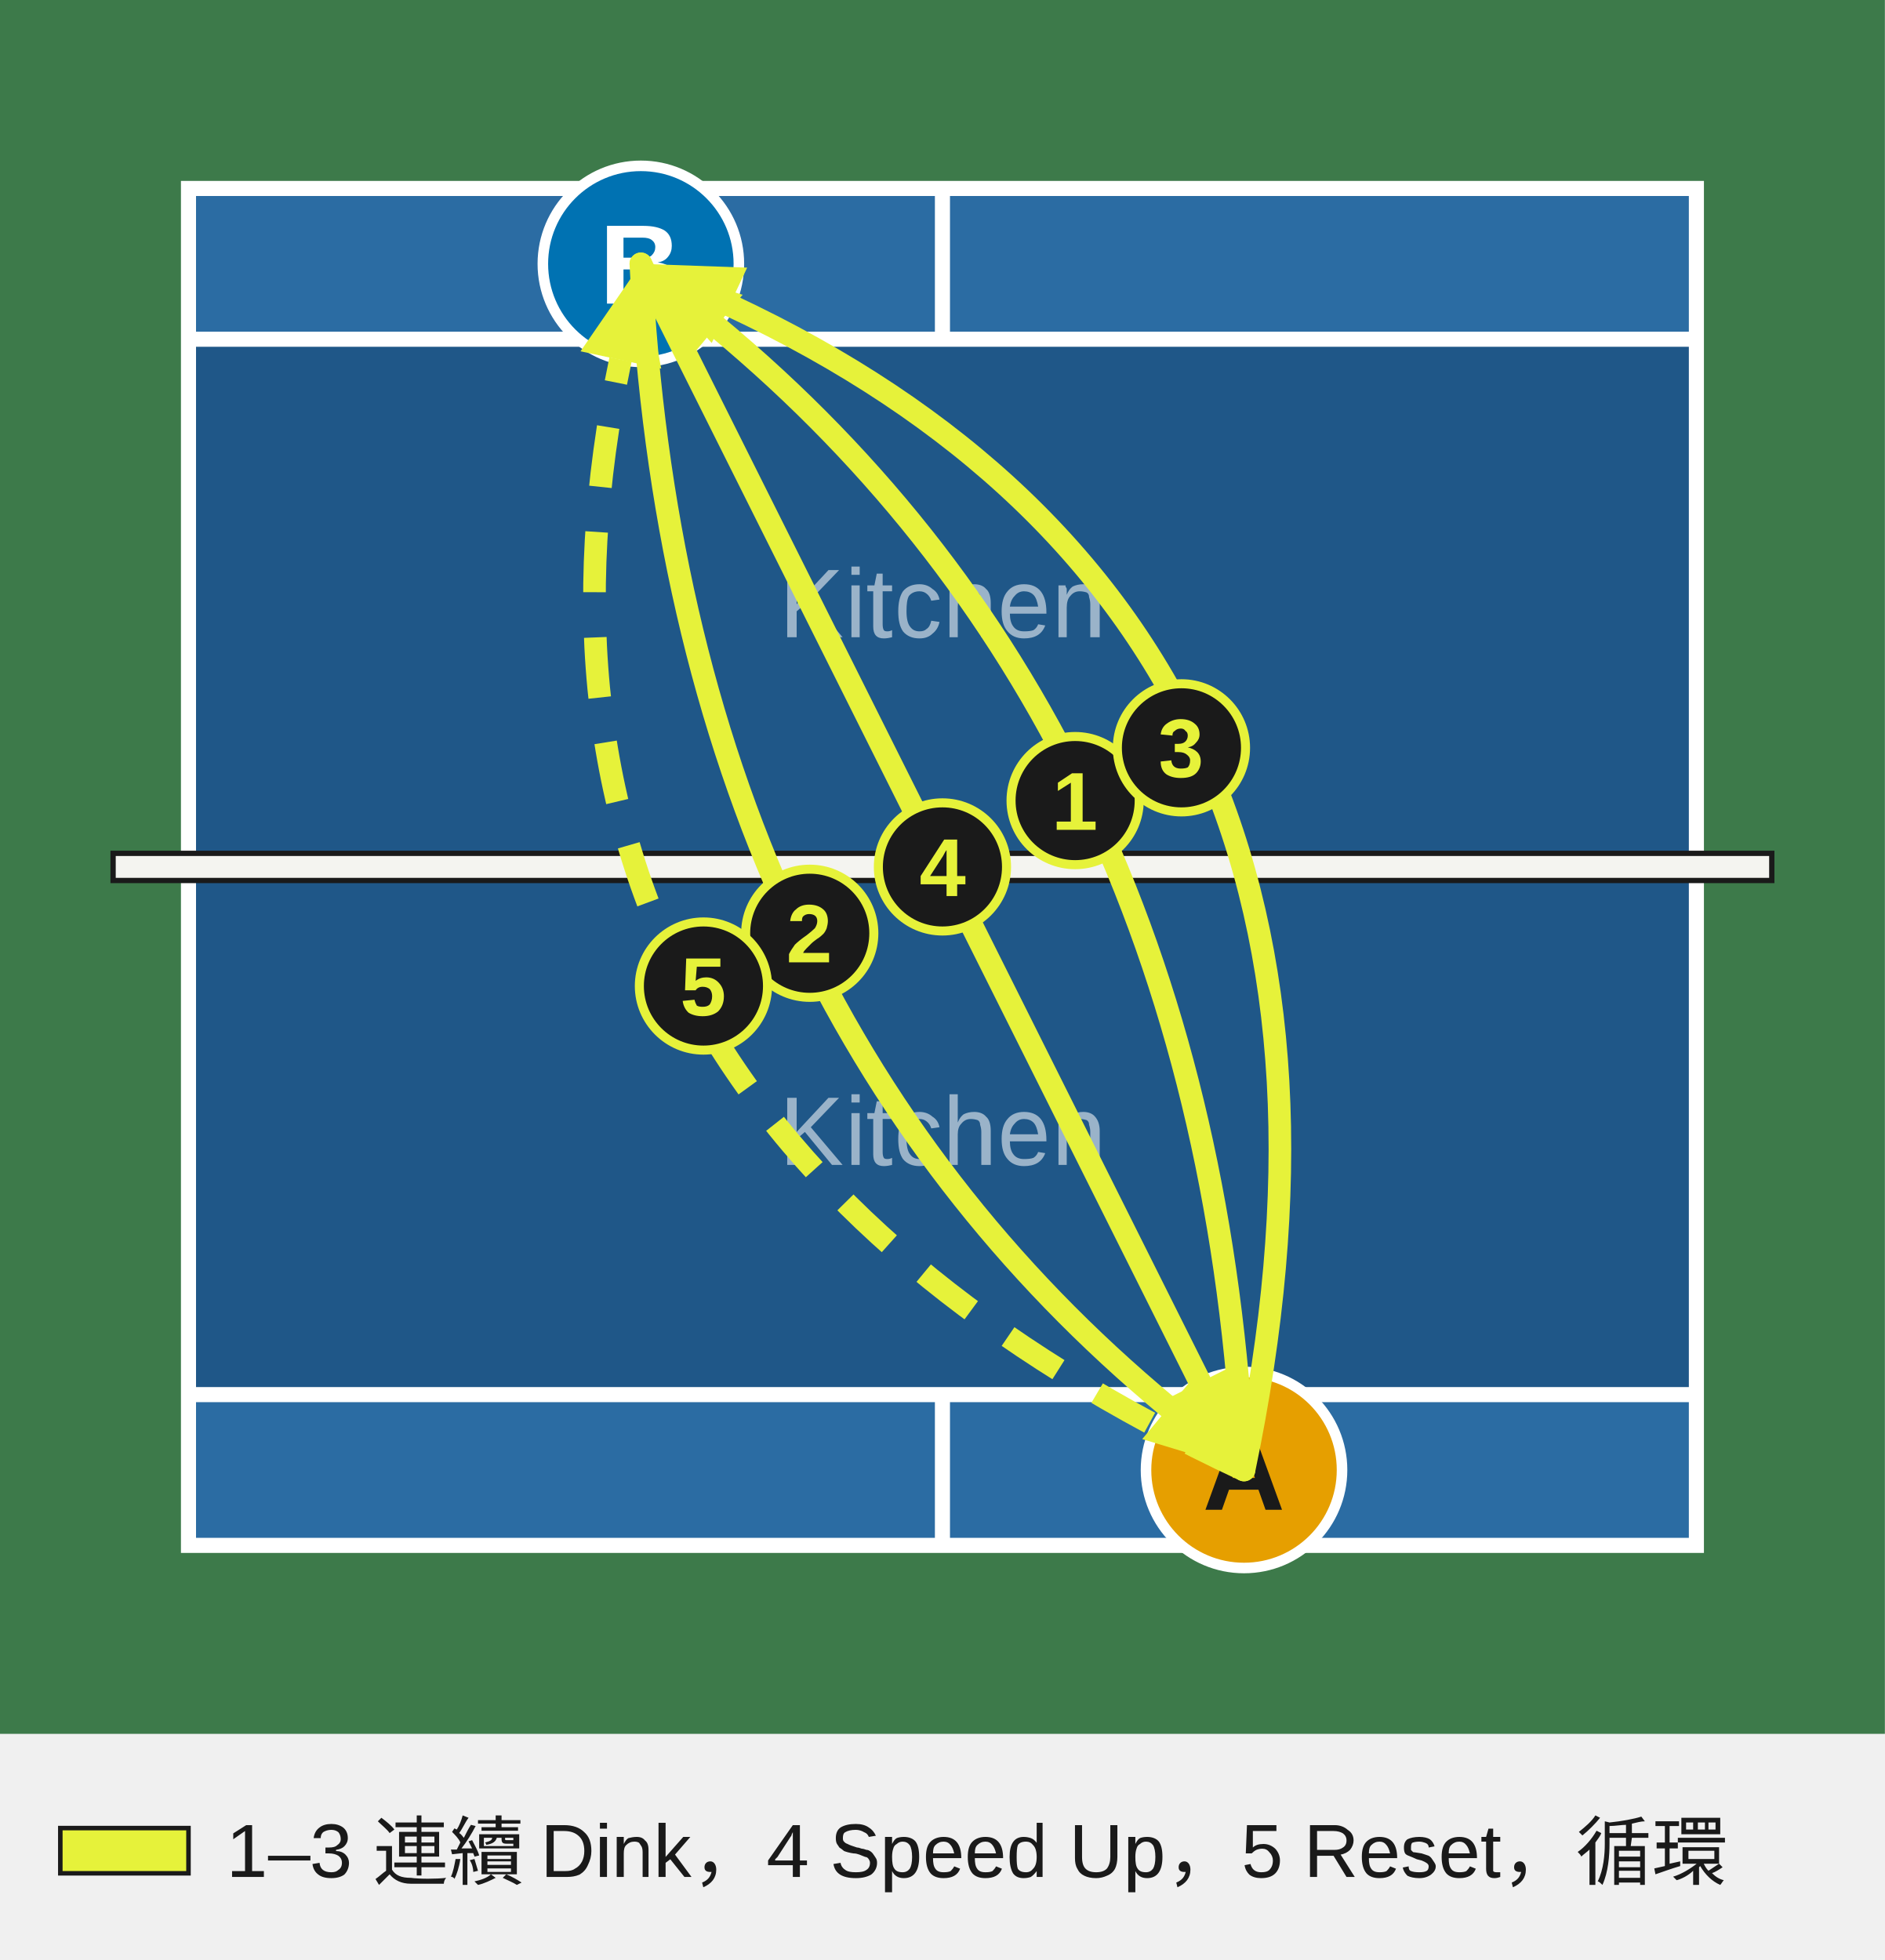
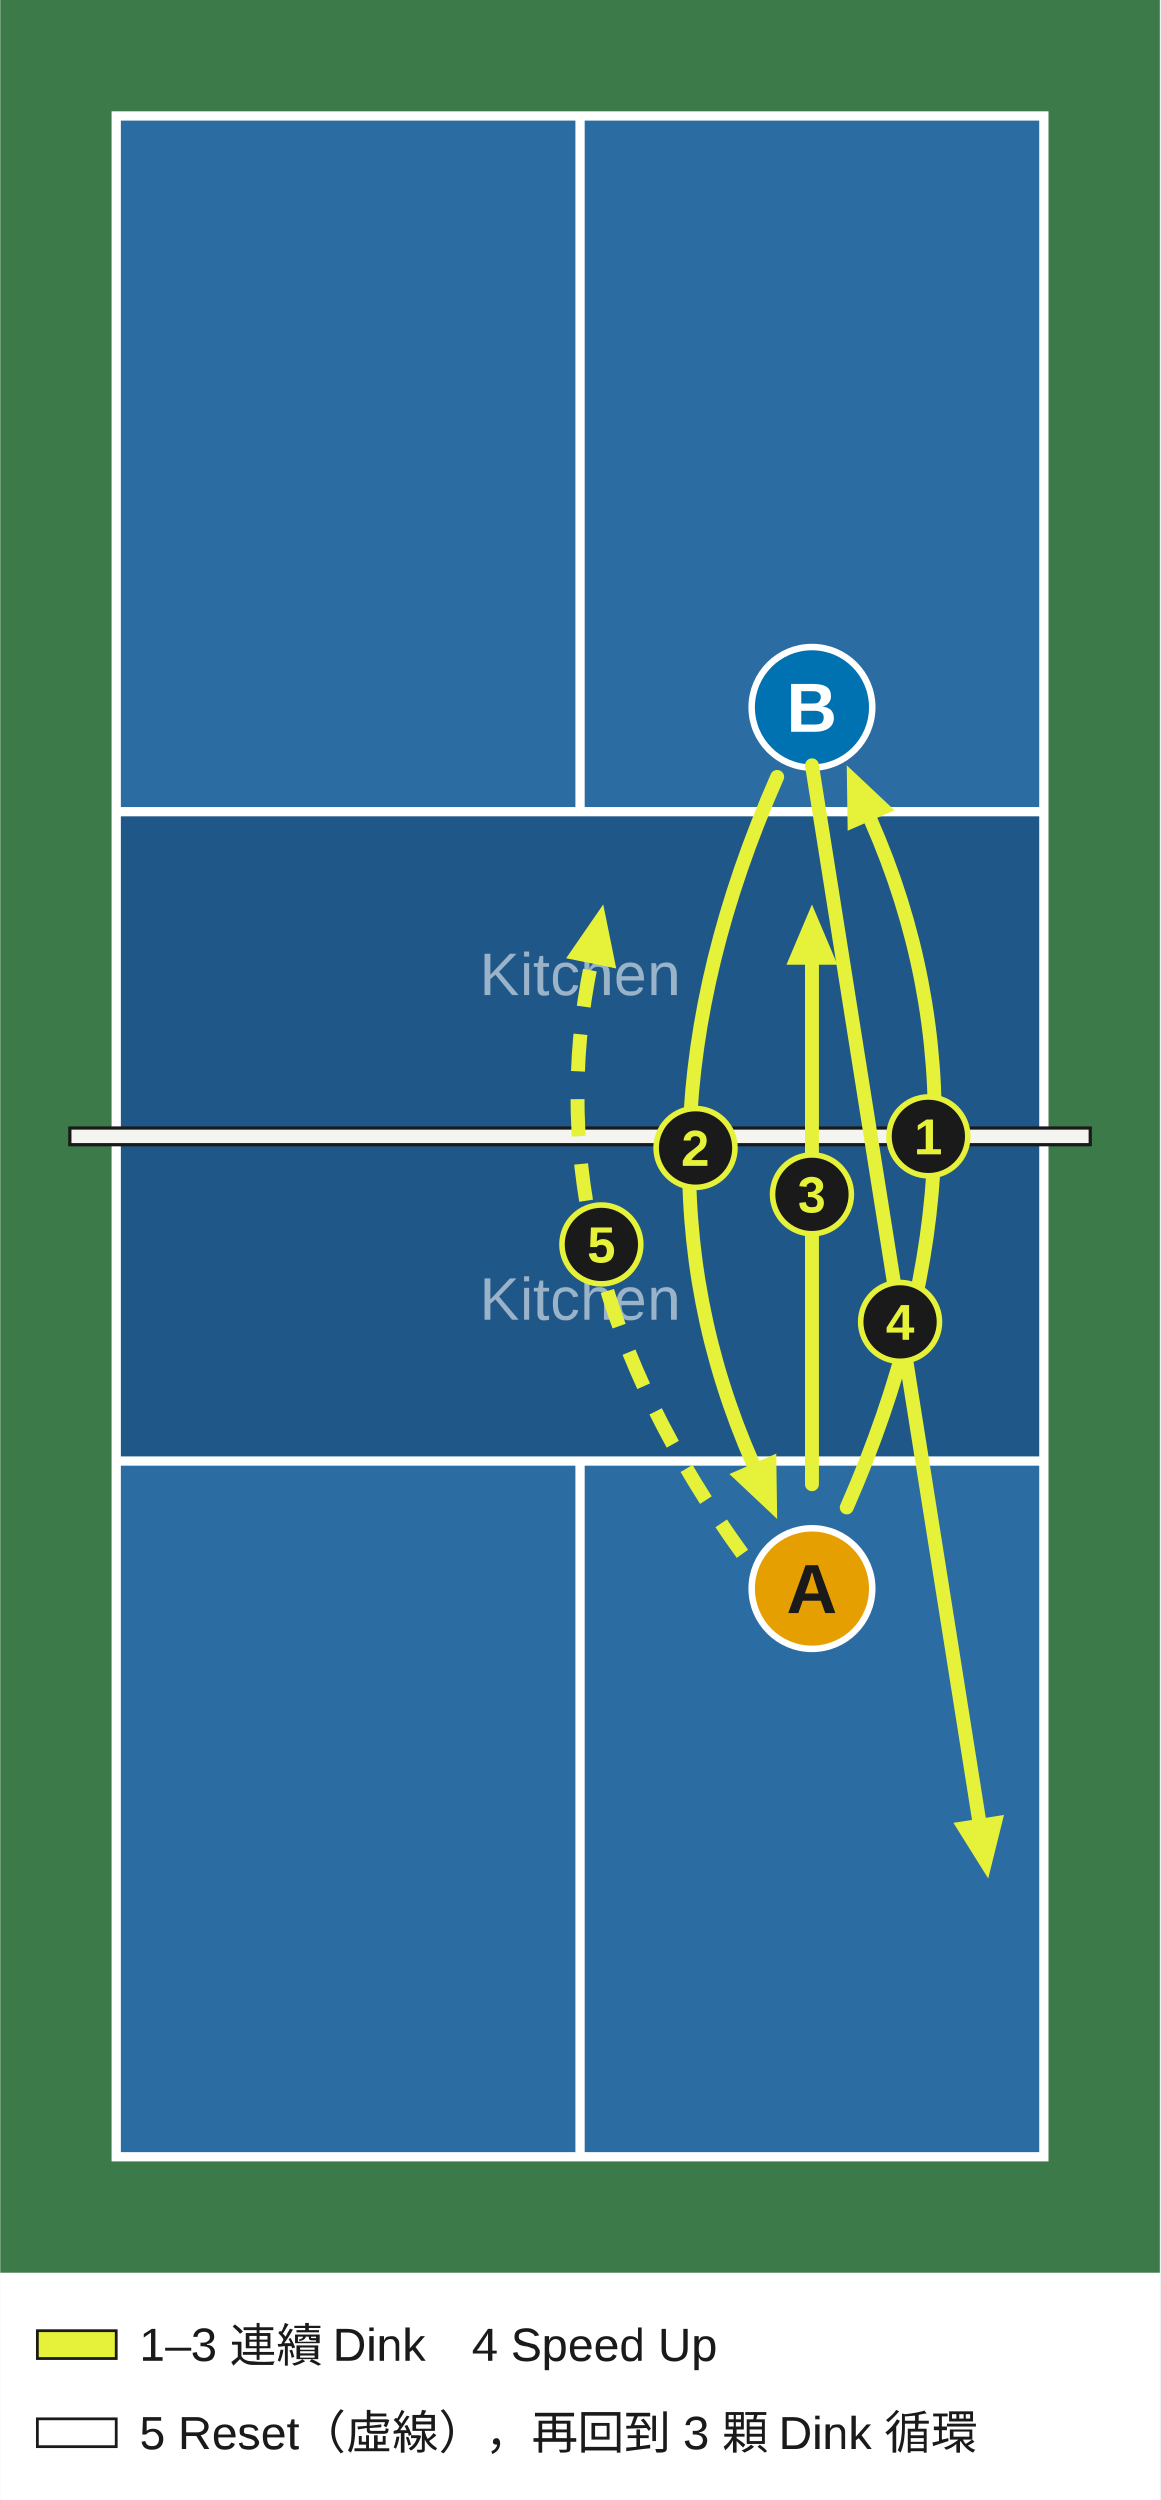
- <svg xmlns="http://www.w3.org/2000/svg" viewBox="-2.5 10.5 25 26" width="400" height="416" role="img" aria-label="丁克丁克 Bang" font-family="Arial, Helvetica, 'Helvetica Neue', sans-serif">
+ <svg xmlns="http://www.w3.org/2000/svg" viewBox="-2.5 -2.5 25 53.9" width="400" height="862" role="img" aria-label="丁克丁克 Bang Dink Dink Bang" font-family="Arial, Helvetica, 'Helvetica Neue', sans-serif">
+   <rect x="-2.5" y="-2.5" width="25" height="53.9" fill="#ffffff" />
  <g>
-     <rect x="-2.5" y="10.5" width="25" height="23" fill="#3d7a4a" />
-     <rect x="0" y="13" width="20" height="18" fill="#2b6ca3" />
+     <rect x="-2.5" y="-2.5" width="25" height="49" fill="#3d7a4a" />
+     <rect x="0" y="0" width="20" height="44" fill="#2b6ca3" />
    <rect x="0" y="15" width="20" height="7" fill="#1f5788" />
    <rect x="0" y="22" width="20" height="7" fill="#1f5788" />
-     <rect x="0" y="13" width="20" height="18" stroke="#ffffff" stroke-width="0.2" fill="none" />
-     <path d="M0 15H20M0 29H20 M10 13V15M10 29V31" stroke="#ffffff" stroke-width="0.2" fill="none" />
+     <rect x="0" y="0" width="20" height="44" stroke="#ffffff" stroke-width="0.2" fill="none" />
+     <path d="M0 15H20M0 29H20M10 0V15M10 29V44" stroke="#ffffff" stroke-width="0.2" fill="none" />
    <text x="10" y="18.5" dy="0.35em" font-size="1.3" fill="#ffffff" fill-opacity="0.55" text-anchor="middle" font-family="Arial, Helvetica, 'Helvetica Neue', sans-serif">Kitchen</text>
    <text x="10" y="25.5" dy="0.35em" font-size="1.3" fill="#ffffff" fill-opacity="0.55" text-anchor="middle" font-family="Arial, Helvetica, 'Helvetica Neue', sans-serif">Kitchen</text>
    <rect x="-1" y="21.82" width="22" height="0.36" fill="#f4f4f0" stroke="#1a1a1a" stroke-width="0.07" />
-     <circle cx="14" cy="30" r="1.3" fill="#e69f00" stroke="#ffffff" stroke-width="0.14" />
-     <text x="14" y="30" dy="0.35em" font-size="1.5" font-weight="700" fill="#1a1a1a" text-anchor="middle" font-family="Arial, Helvetica, 'Helvetica Neue', sans-serif">A</text>
-     <circle cx="6" cy="14" r="1.3" fill="#0072b2" stroke="#ffffff" stroke-width="0.14" />
-     <text x="6" y="14" dy="0.35em" font-size="1.5" font-weight="700" fill="#ffffff" text-anchor="middle" font-family="Arial, Helvetica, 'Helvetica Neue', sans-serif">B</text>
-     <path d="M14,30Q13.52,20.24 7,14.83" fill="none" stroke="#e6f23a" stroke-width="0.3" stroke-linecap="round" />
-     <polygon points="6,14 7.35,14.41 6.65,15.25" fill="#e6f23a" />
-     <circle cx="11.76" cy="21.12" r="0.85" fill="#1a1a1a" stroke="#e6f23a" stroke-width="0.12" />
-     <text x="11.76" y="21.12" dy="0.35em" font-size="1.1" font-weight="700" fill="#e6f23a" text-anchor="middle" font-family="Arial, Helvetica, 'Helvetica Neue', sans-serif">1</text>
-     <path d="M6,14Q6.48,23.76 13,29.17" fill="none" stroke="#e6f23a" stroke-width="0.3" stroke-linecap="round" />
-     <polygon points="14,30 12.65,29.59 13.35,28.75" fill="#e6f23a" />
-     <circle cx="8.24" cy="22.88" r="0.85" fill="#1a1a1a" stroke="#e6f23a" stroke-width="0.12" />
-     <text x="8.24" y="22.88" dy="0.35em" font-size="1.1" font-weight="700" fill="#e6f23a" text-anchor="middle" font-family="Arial, Helvetica, 'Helvetica Neue', sans-serif">2</text>
-     <path d="M14,30Q16.34,18.83 7.18,14.55" fill="none" stroke="#e6f23a" stroke-width="0.3" stroke-linecap="round" />
-     <polygon points="6,14 7.41,14.05 6.94,15.05" fill="#e6f23a" />
-     <circle cx="13.17" cy="20.42" r="0.85" fill="#1a1a1a" stroke="#e6f23a" stroke-width="0.12" />
-     <text x="13.17" y="20.42" dy="0.35em" font-size="1.1" font-weight="700" fill="#e6f23a" text-anchor="middle" font-family="Arial, Helvetica, 'Helvetica Neue', sans-serif">3</text>
-     <path d="M6,14L13.42,28.84" fill="none" stroke="#e6f23a" stroke-width="0.3" stroke-linecap="round" />
-     <polygon points="14,30 12.93,29.08 13.91,28.59" fill="#e6f23a" />
-     <circle cx="10" cy="22" r="0.85" fill="#1a1a1a" stroke="#e6f23a" stroke-width="0.12" />
-     <text x="10" y="22" dy="0.35em" font-size="1.1" font-weight="700" fill="#e6f23a" text-anchor="middle" font-family="Arial, Helvetica, 'Helvetica Neue', sans-serif">4</text>
-     <path d="M14,30Q3.66,25.17 5.73,15.27" fill="none" stroke="#e6f23a" stroke-width="0.3" stroke-dasharray="0.8 0.6" />
-     <polygon points="6,14 6.27,15.39 5.2,15.16" fill="#e6f23a" />
-     <circle cx="6.83" cy="23.58" r="0.85" fill="#1a1a1a" stroke="#e6f23a" stroke-width="0.12" />
-     <text x="6.83" y="23.58" dy="0.35em" font-size="1.1" font-weight="700" fill="#e6f23a" text-anchor="middle" font-family="Arial, Helvetica, 'Helvetica Neue', sans-serif">5</text>
+     <circle cx="15" cy="31.75" r="1.3" fill="#e69f00" stroke="#ffffff" stroke-width="0.14" />
+     <text x="15" y="31.75" dy="0.35em" font-size="1.5" font-weight="700" fill="#1a1a1a" text-anchor="middle" font-family="Arial, Helvetica, 'Helvetica Neue', sans-serif">A</text>
+     <circle cx="15" cy="12.75" r="1.3" fill="#0072b2" stroke="#ffffff" stroke-width="0.14" />
+     <text x="15" y="12.75" dy="0.35em" font-size="1.5" font-weight="700" fill="#ffffff" text-anchor="middle" font-family="Arial, Helvetica, 'Helvetica Neue', sans-serif">B</text>
+     <path d="M15.75 30Q19.27 22 16.27 15.19" fill="none" stroke="#e6f23a" stroke-width="0.3" stroke-linecap="round" />
+     <polygon points="15.75,14 16.78,14.97 15.77,15.41" fill="#e6f23a" />
+     <circle cx="17.51" cy="22" r="0.85" fill="#1a1a1a" stroke="#e6f23a" stroke-width="0.12" />
+     <text x="17.51" y="22" dy="0.35em" font-size="1.1" font-weight="700" fill="#e6f23a" text-anchor="middle" font-family="Arial, Helvetica, 'Helvetica Neue', sans-serif">1</text>
+     <path d="M14.25 14.25Q10.73 22.25 13.73 29.06" fill="none" stroke="#e6f23a" stroke-width="0.3" stroke-linecap="round" />
+     <polygon points="14.25,30.25 13.22,29.28 14.23,28.84" fill="#e6f23a" />
+     <circle cx="12.49" cy="22.25" r="0.85" fill="#1a1a1a" stroke="#e6f23a" stroke-width="0.12" />
+     <text x="12.49" y="22.25" dy="0.35em" font-size="1.1" font-weight="700" fill="#e6f23a" text-anchor="middle" font-family="Arial, Helvetica, 'Helvetica Neue', sans-serif">2</text>
+     <path d="M15 29.5L15 18.3" fill="none" stroke="#e6f23a" stroke-width="0.3" stroke-linecap="round" />
+     <polygon points="15,17 15.55,18.3 14.45,18.3" fill="#e6f23a" />
+     <circle cx="15" cy="23.25" r="0.85" fill="#1a1a1a" stroke="#e6f23a" stroke-width="0.12" />
+     <text x="15" y="23.25" dy="0.35em" font-size="1.1" font-weight="700" fill="#e6f23a" text-anchor="middle" font-family="Arial, Helvetica, 'Helvetica Neue', sans-serif">3</text>
+     <path d="M15 14L18.6 36.72" fill="none" stroke="#e6f23a" stroke-width="0.3" stroke-linecap="round" />
+     <polygon points="18.8,38 18.05,36.8 19.14,36.63" fill="#e6f23a" />
+     <circle cx="16.9" cy="26" r="0.85" fill="#1a1a1a" stroke="#e6f23a" stroke-width="0.12" />
+     <text x="16.9" y="26" dy="0.35em" font-size="1.1" font-weight="700" fill="#e6f23a" text-anchor="middle" font-family="Arial, Helvetica, 'Helvetica Neue', sans-serif">4</text>
+     <path d="M13.5 31Q8.92 24.66 10.24 18.27" fill="none" stroke="#e6f23a" stroke-width="0.3" stroke-dasharray="0.8 0.6" />
+     <polygon points="10.5,17 10.78,18.38 9.7,18.16" fill="#e6f23a" />
+     <circle cx="10.46" cy="24.33" r="0.85" fill="#1a1a1a" stroke="#e6f23a" stroke-width="0.12" />
+     <text x="10.46" y="24.33" dy="0.35em" font-size="1.1" font-weight="700" fill="#e6f23a" text-anchor="middle" font-family="Arial, Helvetica, 'Helvetica Neue', sans-serif">5</text>
  </g>
-   <rect x="-1.7" y="34.75" width="1.7" height="0.6" fill="#e6f23a" stroke="#1a1a1a" stroke-width="0.06" />
-   <text x="0.5" y="35.05" font-size="1" fill="#1a1a1a" font-family="Arial, Helvetica, 'Helvetica Neue', sans-serif" dy="0.35em">1–3 連續 Dink，4 Speed Up，5 Reset，循環</text>
+   <rect x="-1.7" y="47.75" width="1.7" height="0.6" fill="#e6f23a" stroke="#1a1a1a" stroke-width="0.06" />
+   <text x="0.5" y="48.05" font-size="1" fill="#1a1a1a" font-family="Arial, Helvetica, 'Helvetica Neue', sans-serif" dy="0.35em">1–3 連續 Dink　4 Speed Up</text>
+   <rect x="-1.7" y="49.65" width="1.7" height="0.6" fill="#ffffff" stroke="#1a1a1a" stroke-width="0.06" />
+   <text x="0.5" y="49.95" font-size="1" fill="#1a1a1a" font-family="Arial, Helvetica, 'Helvetica Neue', sans-serif" dy="0.35em">5 Reset（虛線），再回到 3 顆 Dink 循環</text>
</svg>
